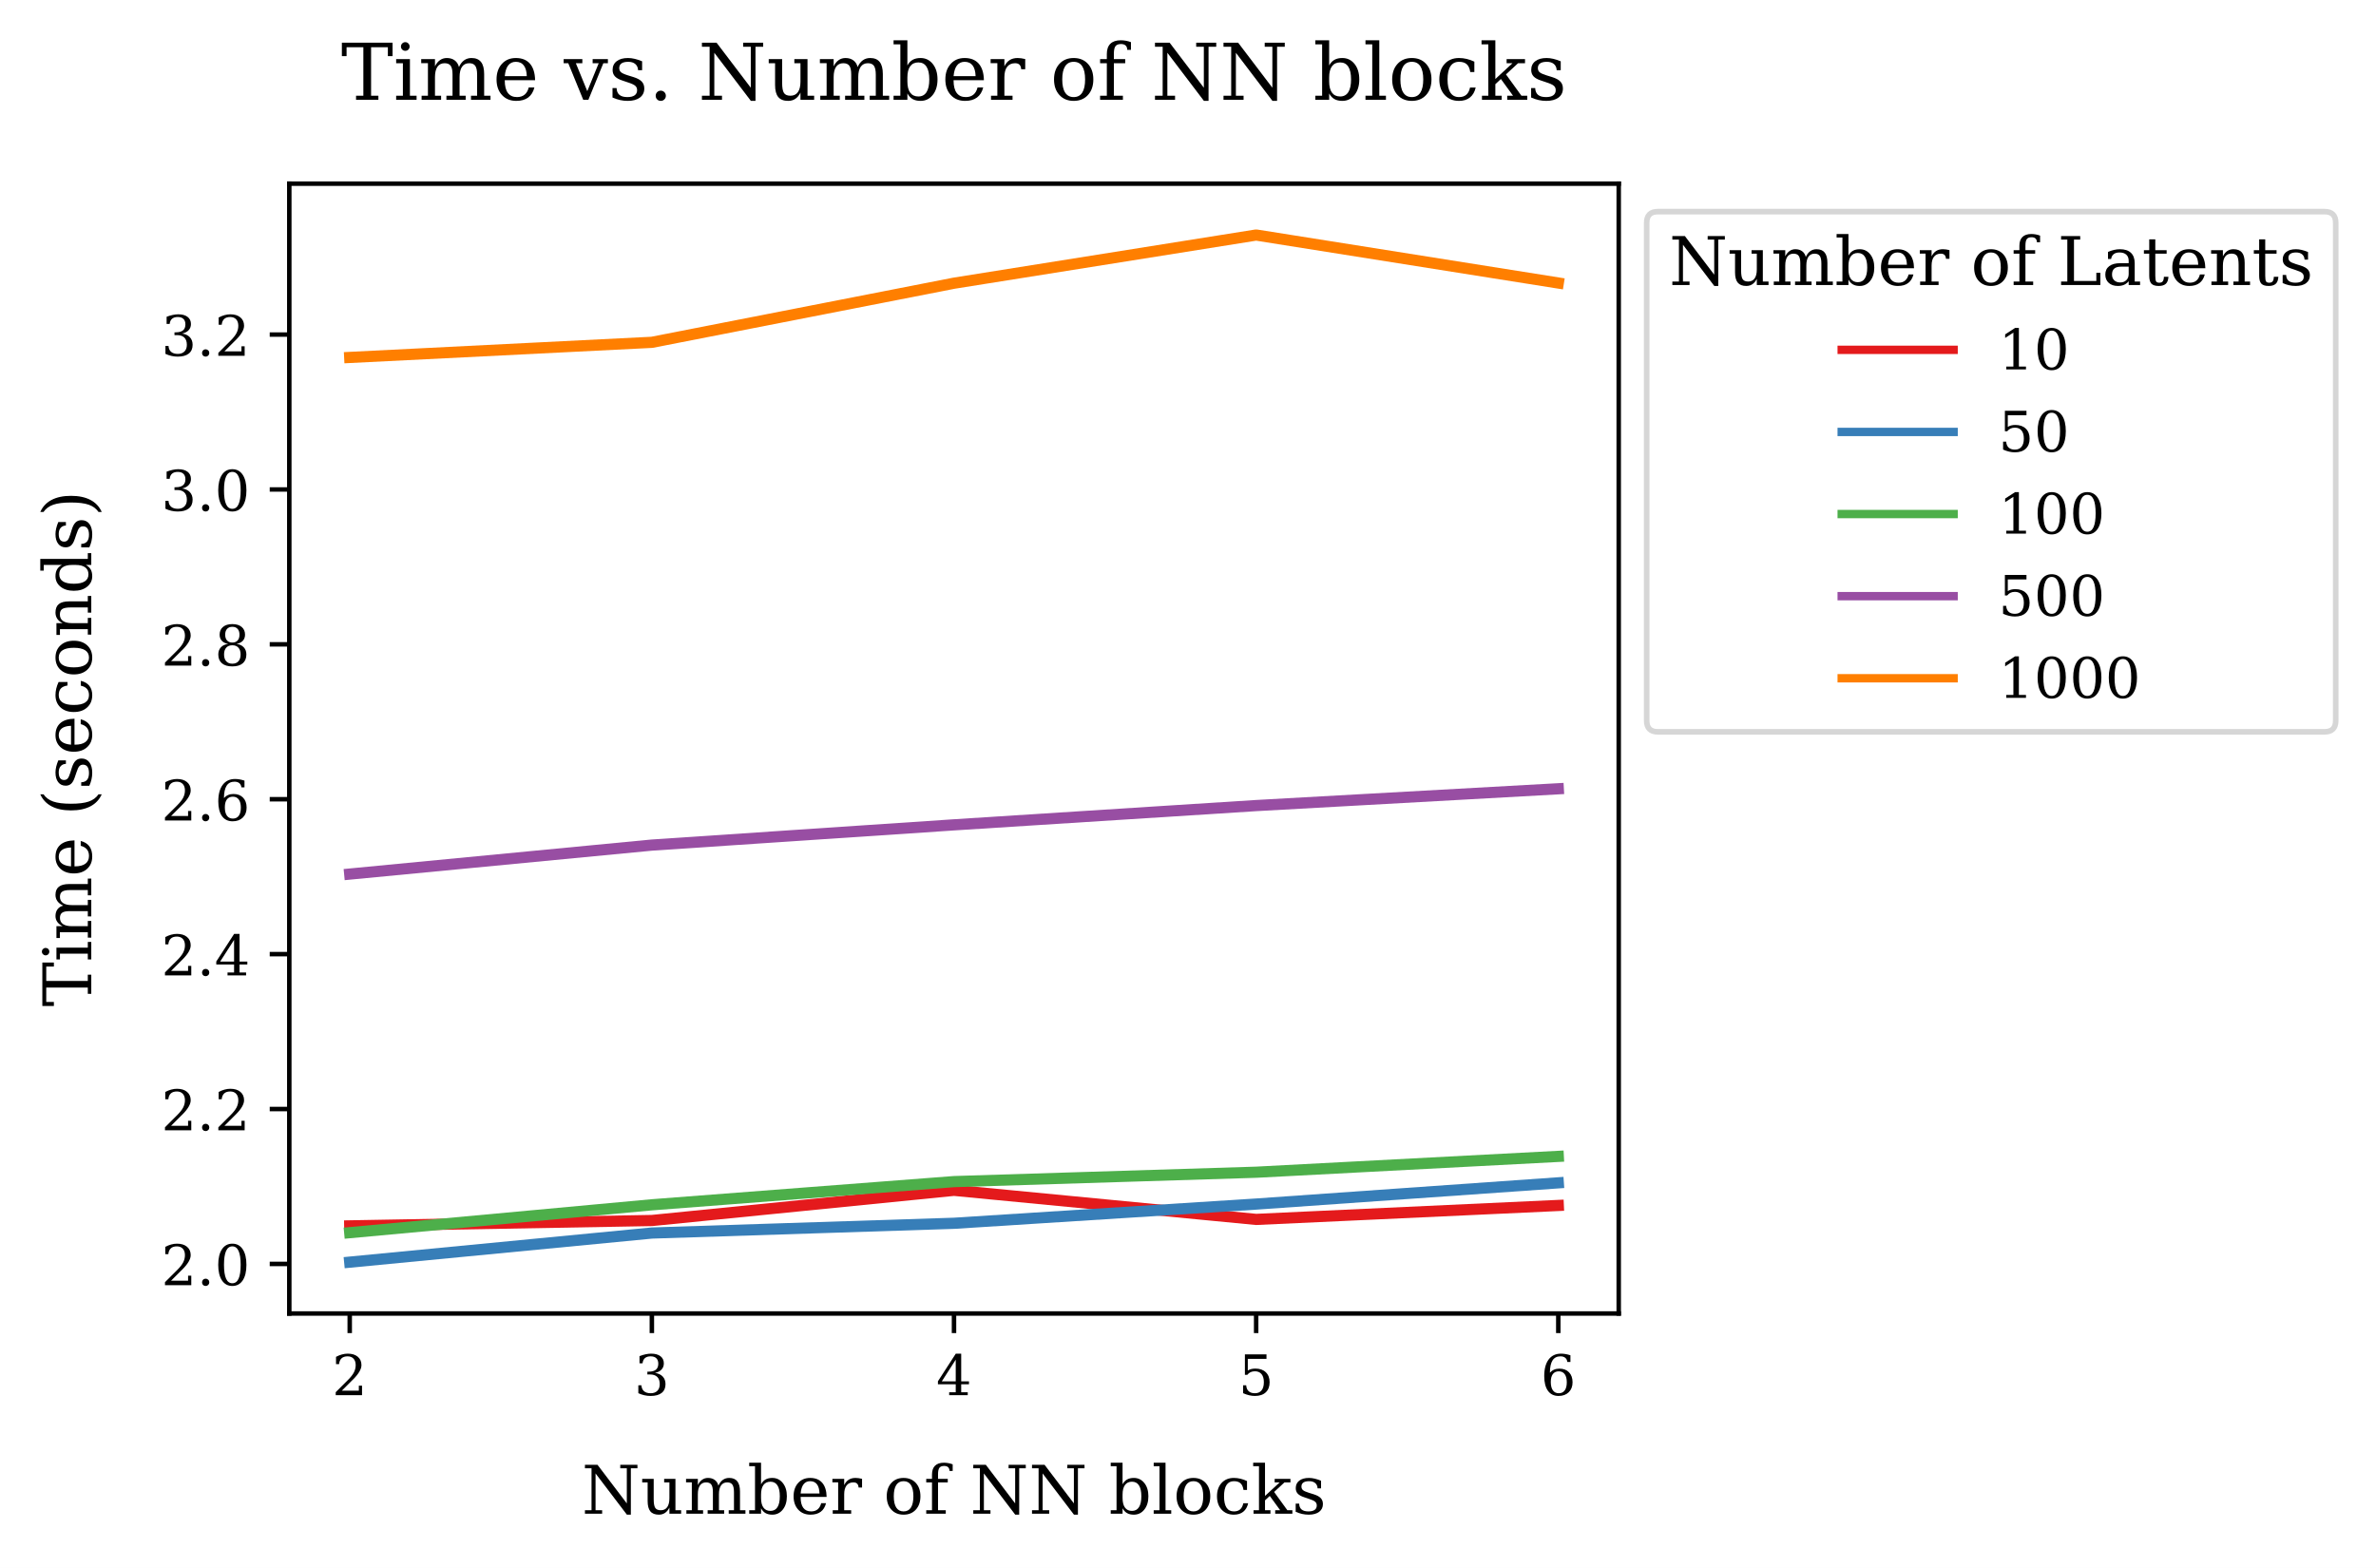
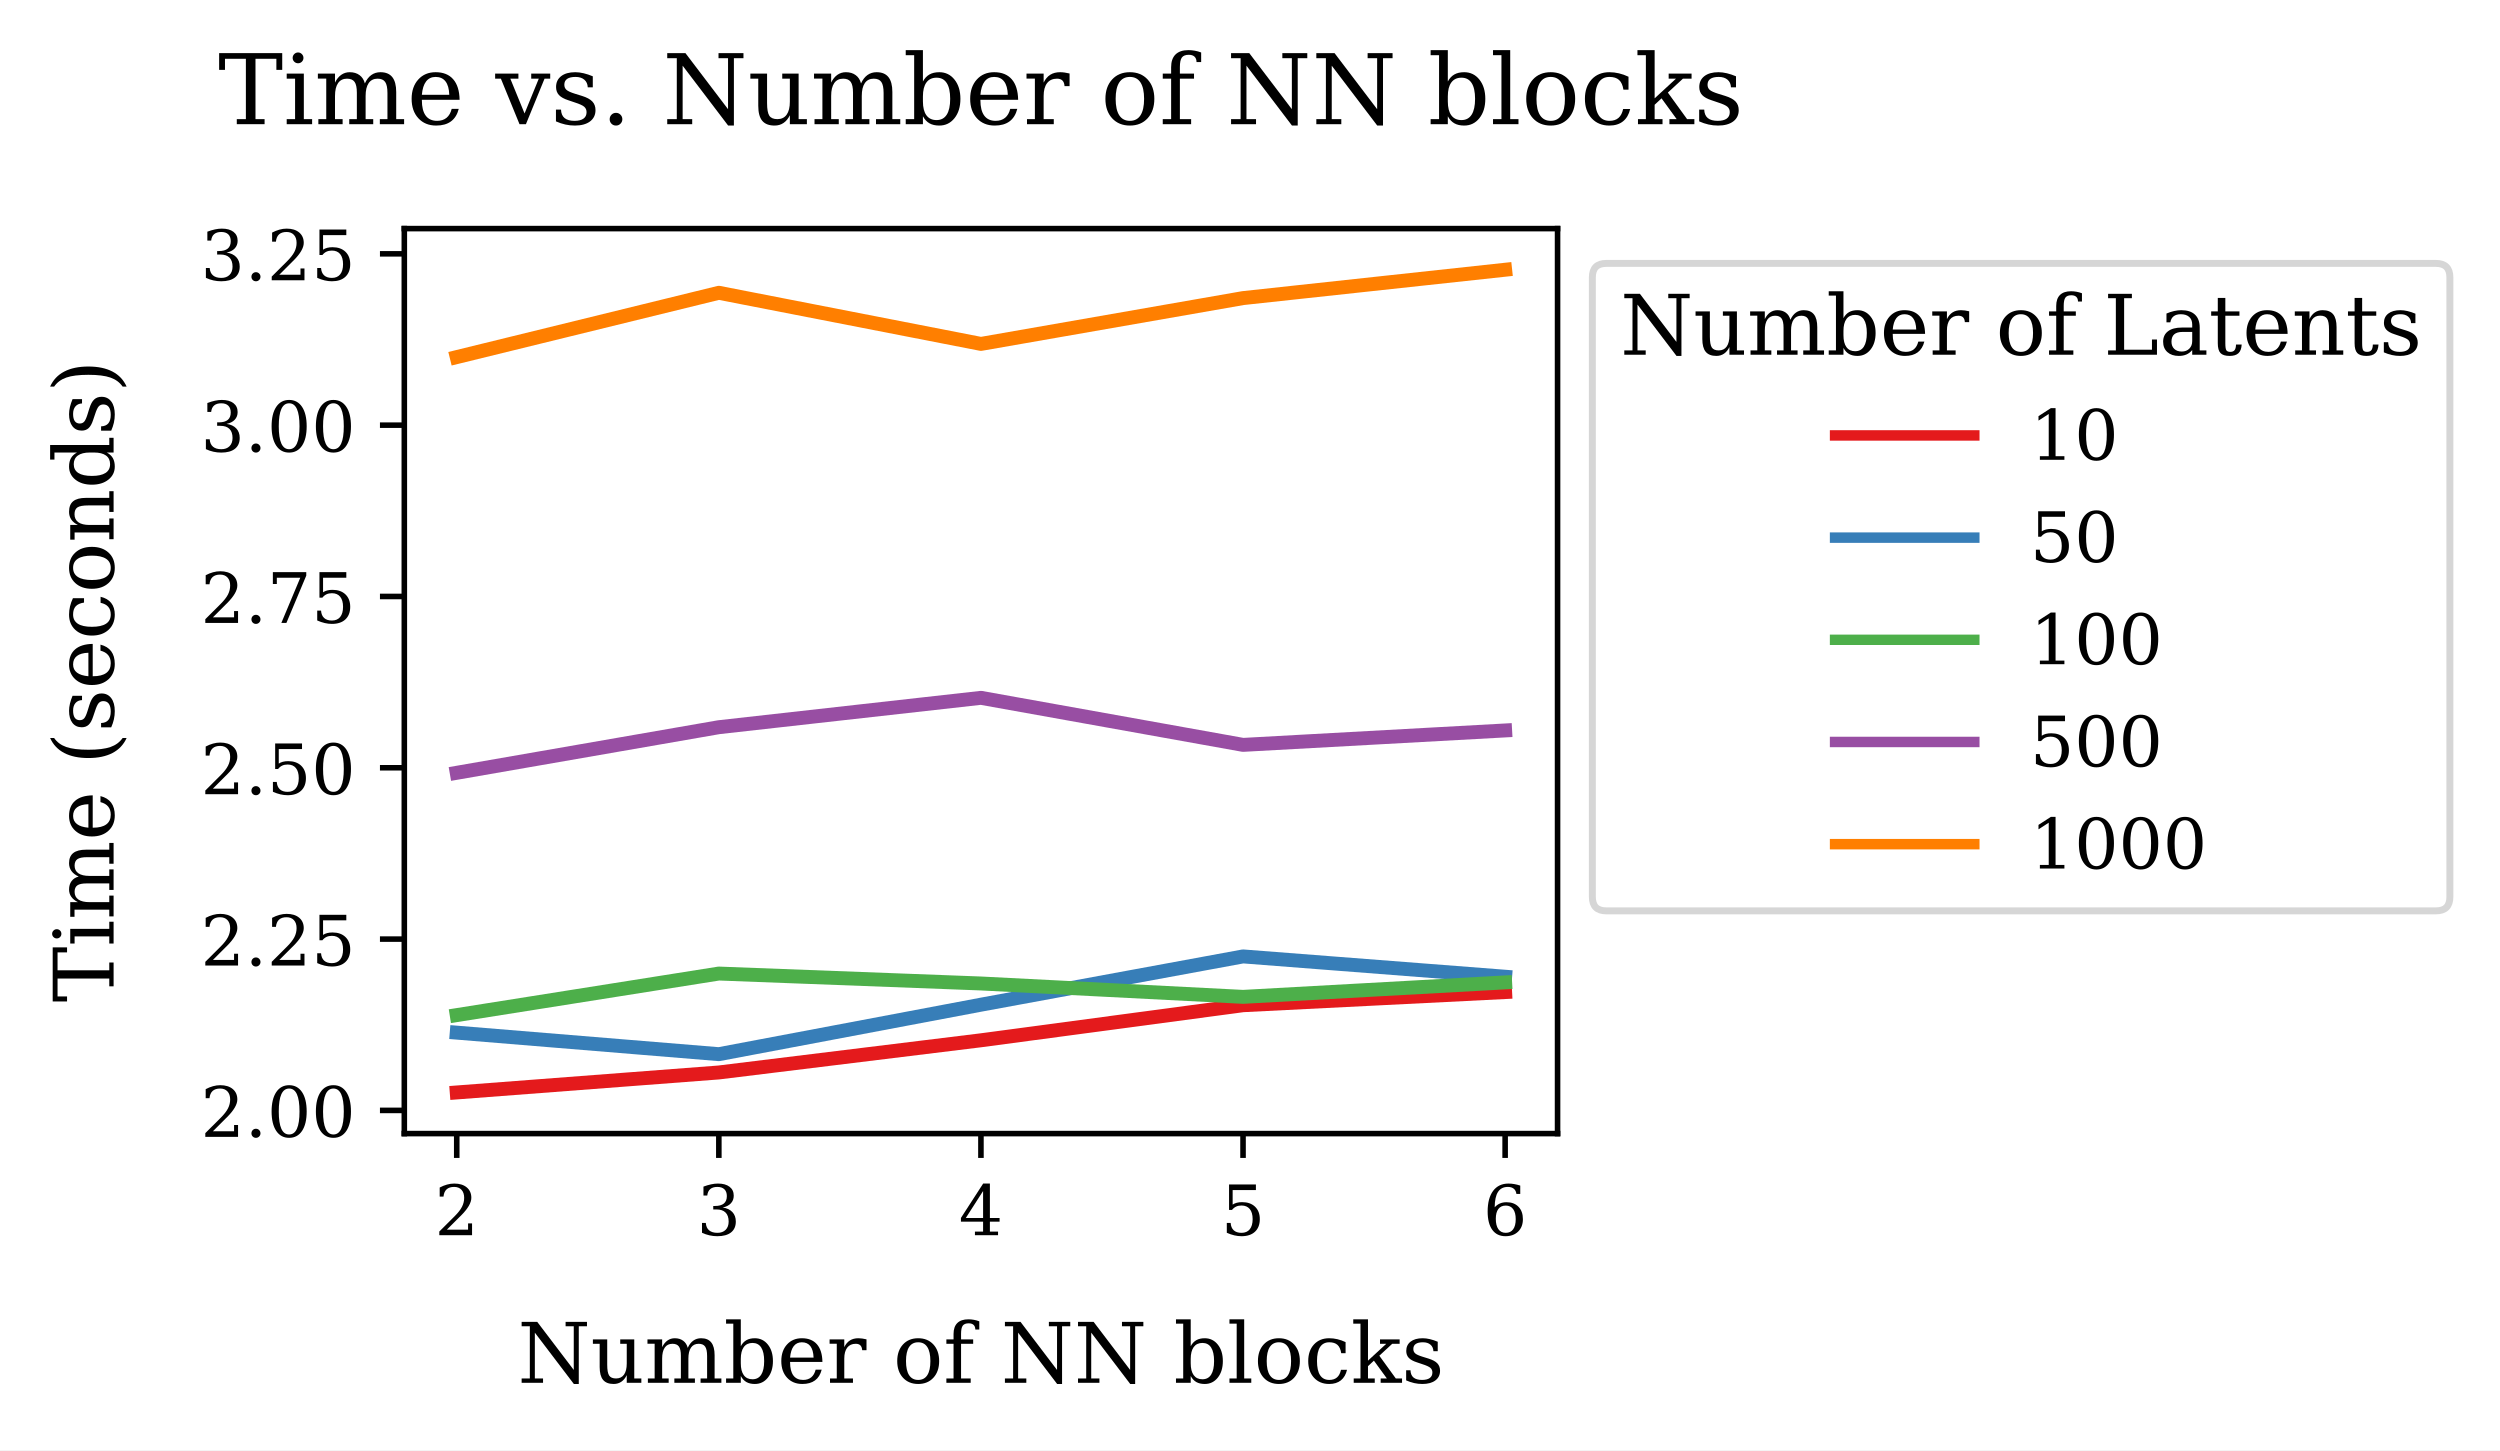
- <svg xmlns="http://www.w3.org/2000/svg" xmlns:xlink="http://www.w3.org/1999/xlink" width="424.756pt" height="280.33pt" viewBox="0 0 424.756 280.33" version="1.1">
+ <svg xmlns="http://www.w3.org/2000/svg" xmlns:xlink="http://www.w3.org/1999/xlink" width="359.119pt" height="208.33pt" viewBox="0 0 359.119 208.33" version="1.1">
  <defs>
    <style type="text/css">*{stroke-linejoin: round; stroke-linecap: butt}</style>
  </defs>
  <g id="figure_1">
    <g id="patch_1">
-       <path d="M 0 280.33  L 424.756 280.33  L 424.756 0  L 0 0  z " style="fill: #ffffff" />
+       <path d="M 0 208.33  L 359.119 208.33  L 359.119 0  L 0 0  z " style="fill: #ffffff" />
    </g>
    <g id="axes_1">
      <g id="patch_2">
-         <path d="M 51.717 234.838  L 289.377 234.838  L 289.377 32.838  L 51.717 32.838  z " style="fill: #ffffff" />
+         <path d="M 58.079 162.838  L 223.739 162.838  L 223.739 32.838  L 58.079 32.838  z " style="fill: #ffffff" />
      </g>
      <g id="PolyCollection_1" />
      <g id="PolyCollection_2" />
      <g id="PolyCollection_3" />
      <g id="PolyCollection_4" />
      <g id="PolyCollection_5" />
      <g id="matplotlib.axis_1">
        <g id="xtick_1">
          <g id="line2d_1">
            <defs>
-               <path id="m2849a4e75f" d="M 0 0  L 0 3.5  " style="stroke: #000000; stroke-width: 0.8" />
-             </defs>
-             <g>
-               <use xlink:href="#m2849a4e75f" x="62.52" y="234.838" style="stroke: #000000; stroke-width: 0.8" />
+               <path id="m647bcd1fcb" d="M 0 0  L 0 3.5  " style="stroke: #000000; stroke-width: 0.8" />
+             </defs>
+             <g>
+               <use xlink:href="#m647bcd1fcb" x="65.609" y="162.838" style="stroke: #000000; stroke-width: 0.8" />
            </g>
          </g>
          <g id="text_1">
-             <g transform="translate(59.33835 249.4363) scale(0.1 -0.1)">
+             <g transform="translate(62.42813 177.4363) scale(0.1 -0.1)">
              <defs>
                <path id="DejaVuSerif-32" d="M 819 3553  L 469 3553  L 469 4384  Q 803 4563 1142 4656  Q 1481 4750 1806 4750  Q 2534 4750 2956 4397  Q 3378 4044 3378 3438  Q 3378 2753 2422 1800  Q 2347 1728 2309 1691  L 1131 513  L 3078 513  L 3078 1088  L 3444 1088  L 3444 0  L 434 0  L 434 341  L 1850 1753  Q 2319 2222 2519 2614  Q 2719 3006 2719 3438  Q 2719 3909 2473 4175  Q 2228 4441 1797 4441  Q 1350 4441 1106 4219  Q 863 3997 819 3553  z " transform="scale(0.015625)" />
              </defs>
              <use xlink:href="#DejaVuSerif-32" />
            </g>
          </g>
        </g>
        <g id="xtick_2">
          <g id="line2d_2">
            <g>
-               <use xlink:href="#m2849a4e75f" x="116.533" y="234.838" style="stroke: #000000; stroke-width: 0.8" />
+               <use xlink:href="#m647bcd1fcb" x="103.259" y="162.838" style="stroke: #000000; stroke-width: 0.8" />
            </g>
          </g>
          <g id="text_2">
-             <g transform="translate(113.352 249.4363) scale(0.1 -0.1)">
+             <g transform="translate(100.0781 177.4363) scale(0.1 -0.1)">
              <defs>
                <path id="DejaVuSerif-33" d="M 622 4469  Q 988 4606 1323 4678  Q 1659 4750 1953 4750  Q 2638 4750 3022 4454  Q 3406 4159 3406 3634  Q 3406 3213 3140 2930  Q 2875 2647 2388 2547  Q 2963 2466 3280 2130  Q 3597 1794 3597 1259  Q 3597 606 3158 257  Q 2719 -91 1894 -91  Q 1528 -91 1179 -12  Q 831 66 488 225  L 488 1131  L 838 1131  Q 869 681 1141 450  Q 1413 219 1906 219  Q 2384 219 2661 495  Q 2938 772 2938 1253  Q 2938 1803 2653 2086  Q 2369 2369 1819 2369  L 1522 2369  L 1522 2688  L 1678 2688  Q 2225 2688 2498 2914  Q 2772 3141 2772 3597  Q 2772 4006 2547 4223  Q 2322 4441 1900 4441  Q 1478 4441 1245 4241  Q 1013 4041 972 3647  L 622 3647  L 622 4469  z " transform="scale(0.015625)" />
              </defs>
              <use xlink:href="#DejaVuSerif-33" />
            </g>
          </g>
        </g>
        <g id="xtick_3">
          <g id="line2d_3">
            <g>
-               <use xlink:href="#m2849a4e75f" x="170.547" y="234.838" style="stroke: #000000; stroke-width: 0.8" />
+               <use xlink:href="#m647bcd1fcb" x="140.909" y="162.838" style="stroke: #000000; stroke-width: 0.8" />
            </g>
          </g>
          <g id="text_3">
-             <g transform="translate(167.3656 249.4363) scale(0.1 -0.1)">
+             <g transform="translate(137.7281 177.4363) scale(0.1 -0.1)">
              <defs>
                <path id="DejaVuSerif-34" d="M 2234 1581  L 2234 4063  L 641 1581  L 2234 1581  z M 3609 0  L 1484 0  L 1484 331  L 2234 331  L 2234 1247  L 197 1247  L 197 1588  L 2241 4750  L 2859 4750  L 2859 1581  L 3750 1581  L 3750 1247  L 2859 1247  L 2859 331  L 3609 331  L 3609 0  z " transform="scale(0.015625)" />
              </defs>
              <use xlink:href="#DejaVuSerif-34" />
            </g>
          </g>
        </g>
        <g id="xtick_4">
          <g id="line2d_4">
            <g>
-               <use xlink:href="#m2849a4e75f" x="224.561" y="234.838" style="stroke: #000000; stroke-width: 0.8" />
+               <use xlink:href="#m647bcd1fcb" x="178.559" y="162.838" style="stroke: #000000; stroke-width: 0.8" />
            </g>
          </g>
          <g id="text_4">
-             <g transform="translate(221.3793 249.4363) scale(0.1 -0.1)">
+             <g transform="translate(175.3781 177.4363) scale(0.1 -0.1)">
              <defs>
                <path id="DejaVuSerif-35" d="M 3219 4666  L 3219 4153  L 1081 4153  L 1081 2816  Q 1244 2928 1461 2984  Q 1678 3041 1947 3041  Q 2703 3041 3140 2622  Q 3578 2203 3578 1478  Q 3578 738 3136 323  Q 2694 -91 1894 -91  Q 1572 -91 1234 -12  Q 897 66 544 225  L 544 1131  L 897 1131  Q 925 688 1179 453  Q 1434 219 1894 219  Q 2388 219 2653 544  Q 2919 869 2919 1478  Q 2919 2084 2655 2407  Q 2391 2731 1894 2731  Q 1613 2731 1398 2631  Q 1184 2531 1019 2322  L 750 2322  L 750 4666  L 3219 4666  z " transform="scale(0.015625)" />
              </defs>
              <use xlink:href="#DejaVuSerif-35" />
            </g>
          </g>
        </g>
        <g id="xtick_5">
          <g id="line2d_5">
            <g>
-               <use xlink:href="#m2849a4e75f" x="278.574" y="234.838" style="stroke: #000000; stroke-width: 0.8" />
+               <use xlink:href="#m647bcd1fcb" x="216.209" y="162.838" style="stroke: #000000; stroke-width: 0.8" />
            </g>
          </g>
          <g id="text_5">
-             <g transform="translate(275.3929 249.4363) scale(0.1 -0.1)">
+             <g transform="translate(213.0281 177.4363) scale(0.1 -0.1)">
              <defs>
                <path id="DejaVuSerif-36" d="M 2094 219  Q 2534 219 2771 542  Q 3009 866 3009 1472  Q 3009 2078 2771 2401  Q 2534 2725 2094 2725  Q 1647 2725 1412 2412  Q 1178 2100 1178 1509  Q 1178 888 1415 553  Q 1653 219 2094 219  z M 1075 2569  Q 1288 2803 1556 2918  Q 1825 3034 2163 3034  Q 2859 3034 3264 2615  Q 3669 2197 3669 1472  Q 3669 763 3233 336  Q 2797 -91 2069 -91  Q 1278 -91 853 498  Q 428 1088 428 2181  Q 428 3406 931 4078  Q 1434 4750 2350 4750  Q 2597 4750 2869 4703  Q 3141 4656 3425 4563  L 3425 3794  L 3072 3794  Q 3034 4109 2831 4275  Q 2628 4441 2284 4441  Q 1678 4441 1381 3981  Q 1084 3522 1075 2569  z " transform="scale(0.015625)" />
              </defs>
              <use xlink:href="#DejaVuSerif-36" />
            </g>
          </g>
        </g>
        <g id="text_6">
-           <g transform="translate(103.9825 270.6341) scale(0.12 -0.12)">
+           <g transform="translate(74.345 198.6341) scale(0.12 -0.12)">
            <defs>
              <path id="DejaVuSerif-4e" d="M 313 0  L 313 331  L 941 331  L 941 4331  L 313 4331  L 313 4666  L 1509 4666  L 4306 984  L 4306 4331  L 3681 4331  L 3681 4666  L 5319 4666  L 5319 4331  L 4691 4331  L 4691 -91  L 4313 -91  L 1325 3841  L 1325 331  L 1953 331  L 1953 0  L 313 0  z " transform="scale(0.015625)" />
              <path id="DejaVuSerif-75" d="M 2266 3322  L 3341 3322  L 3341 331  L 3884 331  L 3884 0  L 2766 0  L 2766 588  Q 2606 256 2353 82  Q 2100 -91 1766 -91  Q 1213 -91 952 223  Q 691 538 691 1209  L 691 2988  L 172 2988  L 172 3322  L 1269 3322  L 1269 1388  Q 1269 781 1417 556  Q 1566 331 1947 331  Q 2347 331 2556 625  Q 2766 919 2766 1478  L 2766 2988  L 2266 2988  L 2266 3322  z " transform="scale(0.015625)" />
              <path id="DejaVuSerif-6d" d="M 3316 2675  Q 3481 3041 3739 3227  Q 3997 3413 4341 3413  Q 4863 3413 5119 3089  Q 5375 2766 5375 2113  L 5375 331  L 5894 331  L 5894 0  L 4300 0  L 4300 331  L 4800 331  L 4800 2047  Q 4800 2556 4650 2772  Q 4500 2988 4153 2988  Q 3769 2988 3567 2697  Q 3366 2406 3366 1850  L 3366 331  L 3866 331  L 3866 0  L 2291 0  L 2291 331  L 2791 331  L 2791 2069  Q 2791 2566 2641 2777  Q 2491 2988 2144 2988  Q 1759 2988 1557 2697  Q 1356 2406 1356 1850  L 1356 331  L 1856 331  L 1856 0  L 263 0  L 263 331  L 781 331  L 781 2994  L 231 2994  L 231 3322  L 1356 3322  L 1356 2731  Q 1516 3063 1762 3238  Q 2009 3413 2322 3413  Q 2709 3413 2968 3220  Q 3228 3028 3316 2675  z " transform="scale(0.015625)" />
              <path id="DejaVuSerif-62" d="M 738 331  L 738 4531  L 184 4531  L 184 4863  L 1313 4863  L 1313 2803  Q 1481 3116 1742 3264  Q 2003 3413 2388 3413  Q 3000 3413 3387 2928  Q 3775 2444 3775 1663  Q 3775 881 3387 395  Q 3000 -91 2388 -91  Q 2003 -91 1742 57  Q 1481 206 1313 519  L 1313 0  L 184 0  L 184 331  L 738 331  z M 1313 1497  Q 1313 897 1542 583  Q 1772 269 2209 269  Q 2650 269 2876 622  Q 3103 975 3103 1663  Q 3103 2353 2876 2703  Q 2650 3053 2209 3053  Q 1772 3053 1542 2737  Q 1313 2422 1313 1825  L 1313 1497  z " transform="scale(0.015625)" />
              <path id="DejaVuSerif-65" d="M 3469 1600  L 991 1600  L 991 1575  Q 991 903 1244 561  Q 1497 219 1991 219  Q 2369 219 2611 417  Q 2853 616 2950 1006  L 3413 1006  Q 3275 459 2904 184  Q 2534 -91 1931 -91  Q 1203 -91 761 389  Q 319 869 319 1663  Q 319 2450 753 2931  Q 1188 3413 1894 3413  Q 2647 3413 3050 2948  Q 3453 2484 3469 1600  z M 2791 1931  Q 2772 2513 2545 2808  Q 2319 3103 1894 3103  Q 1497 3103 1269 2806  Q 1041 2509 991 1931  L 2791 1931  z " transform="scale(0.015625)" />
              <path id="DejaVuSerif-72" d="M 3059 3328  L 3059 2497  L 2728 2497  Q 2713 2744 2591 2866  Q 2469 2988 2234 2988  Q 1809 2988 1582 2694  Q 1356 2400 1356 1850  L 1356 331  L 2022 331  L 2022 0  L 263 0  L 263 331  L 781 331  L 781 2994  L 231 2994  L 231 3322  L 1356 3322  L 1356 2731  Q 1525 3078 1790 3245  Q 2056 3413 2438 3413  Q 2578 3413 2733 3391  Q 2888 3369 3059 3328  z " transform="scale(0.015625)" />
              <path id="DejaVuSerif-20" transform="scale(0.015625)" />
              <path id="DejaVuSerif-6f" d="M 1925 219  Q 2388 219 2623 584  Q 2859 950 2859 1663  Q 2859 2375 2623 2739  Q 2388 3103 1925 3103  Q 1463 3103 1227 2739  Q 991 2375 991 1663  Q 991 950 1228 584  Q 1466 219 1925 219  z M 1925 -91  Q 1200 -91 759 389  Q 319 869 319 1663  Q 319 2456 758 2934  Q 1197 3413 1925 3413  Q 2653 3413 3092 2934  Q 3531 2456 3531 1663  Q 3531 869 3092 389  Q 2653 -91 1925 -91  z " transform="scale(0.015625)" />
              <path id="DejaVuSerif-66" d="M 2753 4078  L 2450 4078  Q 2447 4313 2317 4434  Q 2188 4556 1941 4556  Q 1619 4556 1487 4379  Q 1356 4203 1356 3750  L 1356 3322  L 2284 3322  L 2284 2988  L 1356 2988  L 1356 331  L 2094 331  L 2094 0  L 231 0  L 231 331  L 781 331  L 781 2988  L 231 2988  L 231 3322  L 781 3322  L 781 3738  Q 781 4294 1070 4578  Q 1359 4863 1919 4863  Q 2128 4863 2337 4825  Q 2547 4788 2753 4709  L 2753 4078  z " transform="scale(0.015625)" />
              <path id="DejaVuSerif-6c" d="M 1313 331  L 1856 331  L 1856 0  L 184 0  L 184 331  L 738 331  L 738 4531  L 184 4531  L 184 4863  L 1313 4863  L 1313 331  z " transform="scale(0.015625)" />
              <path id="DejaVuSerif-63" d="M 3291 997  Q 3169 466 2822 187  Q 2475 -91 1925 -91  Q 1200 -91 759 389  Q 319 869 319 1663  Q 319 2459 759 2936  Q 1200 3413 1925 3413  Q 2241 3413 2553 3339  Q 2866 3266 3181 3116  L 3181 2266  L 2847 2266  Q 2781 2703 2561 2903  Q 2341 3103 1931 3103  Q 1466 3103 1228 2742  Q 991 2381 991 1663  Q 991 944 1227 581  Q 1463 219 1931 219  Q 2303 219 2525 412  Q 2747 606 2828 997  L 3291 997  z " transform="scale(0.015625)" />
              <path id="DejaVuSerif-6b" d="M 1831 0  L 219 0  L 219 331  L 738 331  L 738 4531  L 184 4531  L 184 4863  L 1313 4863  L 1313 1697  L 2713 2988  L 2234 2988  L 2234 3322  L 3738 3322  L 3738 2988  L 3169 2988  L 2181 2075  L 3444 331  L 3922 331  L 3922 0  L 2284 0  L 2284 331  L 2759 331  L 1766 1697  L 1313 1275  L 1313 331  L 1831 331  L 1831 0  z " transform="scale(0.015625)" />
              <path id="DejaVuSerif-73" d="M 359 184  L 359 959  L 691 959  Q 703 588 923 403  Q 1144 219 1575 219  Q 1963 219 2166 364  Q 2369 509 2369 788  Q 2369 1006 2220 1140  Q 2072 1275 1594 1428  L 1178 1569  Q 750 1706 558 1912  Q 366 2119 366 2438  Q 366 2894 700 3153  Q 1034 3413 1625 3413  Q 1888 3413 2178 3344  Q 2469 3275 2778 3144  L 2778 2419  L 2447 2419  Q 2434 2741 2221 2922  Q 2009 3103 1644 3103  Q 1281 3103 1095 2975  Q 909 2847 909 2591  Q 909 2381 1050 2254  Q 1191 2128 1613 1997  L 2069 1856  Q 2541 1709 2748 1489  Q 2956 1269 2956 922  Q 2956 450 2595 179  Q 2234 -91 1600 -91  Q 1278 -91 972 -22  Q 666 47 359 184  z " transform="scale(0.015625)" />
            </defs>
            <use xlink:href="#DejaVuSerif-4e" />
            <use xlink:href="#DejaVuSerif-75" x="87.5" />
            <use xlink:href="#DejaVuSerif-6d" x="151.904" />
            <use xlink:href="#DejaVuSerif-62" x="246.729" />
            <use xlink:href="#DejaVuSerif-65" x="310.742" />
            <use xlink:href="#DejaVuSerif-72" x="369.922" />
            <use xlink:href="#DejaVuSerif-20" x="417.725" />
            <use xlink:href="#DejaVuSerif-6f" x="449.512" />
            <use xlink:href="#DejaVuSerif-66" x="509.717" />
            <use xlink:href="#DejaVuSerif-20" x="546.729" />
            <use xlink:href="#DejaVuSerif-4e" x="578.516" />
            <use xlink:href="#DejaVuSerif-4e" x="666.016" />
            <use xlink:href="#DejaVuSerif-20" x="753.516" />
            <use xlink:href="#DejaVuSerif-62" x="785.303" />
            <use xlink:href="#DejaVuSerif-6c" x="849.316" />
            <use xlink:href="#DejaVuSerif-6f" x="881.299" />
            <use xlink:href="#DejaVuSerif-63" x="941.504" />
            <use xlink:href="#DejaVuSerif-6b" x="997.51" />
            <use xlink:href="#DejaVuSerif-73" x="1058.105" />
          </g>
        </g>
      </g>
      <g id="matplotlib.axis_2">
        <g id="ytick_1">
          <g id="line2d_6">
            <defs>
-               <path id="m0e0afe70e7" d="M 0 0  L -3.5 0  " style="stroke: #000000; stroke-width: 0.8" />
-             </defs>
-             <g>
-               <use xlink:href="#m0e0afe70e7" x="51.717" y="225.974" style="stroke: #000000; stroke-width: 0.8" />
+               <path id="m12e3e0105d" d="M 0 0  L -3.5 0  " style="stroke: #000000; stroke-width: 0.8" />
+             </defs>
+             <g>
+               <use xlink:href="#m12e3e0105d" x="58.079" y="159.507" style="stroke: #000000; stroke-width: 0.8" />
            </g>
          </g>
          <g id="text_7">
-             <g transform="translate(28.81375 229.7736) scale(0.1 -0.1)">
+             <g transform="translate(28.81375 163.3059) scale(0.1 -0.1)">
              <defs>
                <path id="DejaVuSerif-2e" d="M 603 325  Q 603 500 722 622  Q 841 744 1019 744  Q 1191 744 1312 622  Q 1434 500 1434 325  Q 1434 153 1312 31  Q 1191 -91 1019 -91  Q 841 -91 722 29  Q 603 150 603 325  z " transform="scale(0.015625)" />
                <path id="DejaVuSerif-30" d="M 2034 219  Q 2513 219 2750 744  Q 2988 1269 2988 2328  Q 2988 3391 2750 3916  Q 2513 4441 2034 4441  Q 1556 4441 1318 3916  Q 1081 3391 1081 2328  Q 1081 1269 1318 744  Q 1556 219 2034 219  z M 2034 -91  Q 1275 -91 848 546  Q 422 1184 422 2328  Q 422 3475 848 4112  Q 1275 4750 2034 4750  Q 2797 4750 3222 4112  Q 3647 3475 3647 2328  Q 3647 1184 3222 546  Q 2797 -91 2034 -91  z " transform="scale(0.015625)" />
              </defs>
              <use xlink:href="#DejaVuSerif-32" />
              <use xlink:href="#DejaVuSerif-2e" x="63.623" />
              <use xlink:href="#DejaVuSerif-30" x="95.41" />
+               <use xlink:href="#DejaVuSerif-30" x="159.033" />
            </g>
          </g>
        </g>
        <g id="ytick_2">
          <g id="line2d_7">
            <g>
-               <use xlink:href="#m0e0afe70e7" x="51.717" y="198.282" style="stroke: #000000; stroke-width: 0.8" />
+               <use xlink:href="#m12e3e0105d" x="58.079" y="134.898" style="stroke: #000000; stroke-width: 0.8" />
            </g>
          </g>
          <g id="text_8">
-             <g transform="translate(28.81375 202.0807) scale(0.1 -0.1)">
+             <g transform="translate(28.81375 138.6972) scale(0.1 -0.1)">
              <use xlink:href="#DejaVuSerif-32" />
              <use xlink:href="#DejaVuSerif-2e" x="63.623" />
              <use xlink:href="#DejaVuSerif-32" x="95.41" />
+               <use xlink:href="#DejaVuSerif-35" x="159.033" />
            </g>
          </g>
        </g>
        <g id="ytick_3">
          <g id="line2d_8">
            <g>
-               <use xlink:href="#m0e0afe70e7" x="51.717" y="170.589" style="stroke: #000000; stroke-width: 0.8" />
+               <use xlink:href="#m12e3e0105d" x="58.079" y="110.289" style="stroke: #000000; stroke-width: 0.8" />
            </g>
          </g>
          <g id="text_9">
-             <g transform="translate(28.81375 174.3879) scale(0.1 -0.1)">
+             <g transform="translate(28.81375 114.0885) scale(0.1 -0.1)">
              <use xlink:href="#DejaVuSerif-32" />
              <use xlink:href="#DejaVuSerif-2e" x="63.623" />
-               <use xlink:href="#DejaVuSerif-34" x="95.41" />
+               <use xlink:href="#DejaVuSerif-35" x="95.41" />
+               <use xlink:href="#DejaVuSerif-30" x="159.033" />
            </g>
          </g>
        </g>
        <g id="ytick_4">
          <g id="line2d_9">
            <g>
-               <use xlink:href="#m0e0afe70e7" x="51.717" y="142.896" style="stroke: #000000; stroke-width: 0.8" />
+               <use xlink:href="#m12e3e0105d" x="58.079" y="85.681" style="stroke: #000000; stroke-width: 0.8" />
            </g>
          </g>
          <g id="text_10">
-             <g transform="translate(28.81375 146.695) scale(0.1 -0.1)">
+             <g transform="translate(28.81375 89.47975) scale(0.1 -0.1)">
+               <defs>
+                 <path id="DejaVuSerif-37" d="M 3609 4347  L 1784 0  L 1319 0  L 3059 4153  L 903 4153  L 903 3578  L 538 3578  L 538 4666  L 3609 4666  L 3609 4347  z " transform="scale(0.015625)" />
+               </defs>
              <use xlink:href="#DejaVuSerif-32" />
              <use xlink:href="#DejaVuSerif-2e" x="63.623" />
-               <use xlink:href="#DejaVuSerif-36" x="95.41" />
+               <use xlink:href="#DejaVuSerif-37" x="95.41" />
+               <use xlink:href="#DejaVuSerif-35" x="159.033" />
            </g>
          </g>
        </g>
        <g id="ytick_5">
          <g id="line2d_10">
            <g>
-               <use xlink:href="#m0e0afe70e7" x="51.717" y="115.203" style="stroke: #000000; stroke-width: 0.8" />
+               <use xlink:href="#m12e3e0105d" x="58.079" y="61.072" style="stroke: #000000; stroke-width: 0.8" />
            </g>
          </g>
          <g id="text_11">
-             <g transform="translate(28.81375 119.0022) scale(0.1 -0.1)">
-               <defs>
-                 <path id="DejaVuSerif-38" d="M 2981 1275  Q 2981 1775 2732 2051  Q 2484 2328 2034 2328  Q 1584 2328 1336 2051  Q 1088 1775 1088 1275  Q 1088 772 1336 495  Q 1584 219 2034 219  Q 2484 219 2732 495  Q 2981 772 2981 1275  z M 2853 3541  Q 2853 3966 2637 4203  Q 2422 4441 2034 4441  Q 1650 4441 1433 4203  Q 1216 3966 1216 3541  Q 1216 3113 1433 2875  Q 1650 2638 2034 2638  Q 2422 2638 2637 2875  Q 2853 3113 2853 3541  z M 2516 2484  Q 3047 2413 3344 2092  Q 3641 1772 3641 1275  Q 3641 619 3225 264  Q 2809 -91 2034 -91  Q 1263 -91 845 264  Q 428 619 428 1275  Q 428 1772 725 2092  Q 1022 2413 1556 2484  Q 1084 2569 832 2842  Q 581 3116 581 3541  Q 581 4103 968 4426  Q 1356 4750 2034 4750  Q 2713 4750 3100 4426  Q 3488 4103 3488 3541  Q 3488 3116 3236 2842  Q 2984 2569 2516 2484  z " transform="scale(0.015625)" />
-               </defs>
-               <use xlink:href="#DejaVuSerif-32" />
-               <use xlink:href="#DejaVuSerif-2e" x="63.623" />
-               <use xlink:href="#DejaVuSerif-38" x="95.41" />
+             <g transform="translate(28.81375 64.87103) scale(0.1 -0.1)">
+               <use xlink:href="#DejaVuSerif-33" />
+               <use xlink:href="#DejaVuSerif-2e" x="63.623" />
+               <use xlink:href="#DejaVuSerif-30" x="95.41" />
+               <use xlink:href="#DejaVuSerif-30" x="159.033" />
            </g>
          </g>
        </g>
        <g id="ytick_6">
          <g id="line2d_11">
            <g>
-               <use xlink:href="#m0e0afe70e7" x="51.717" y="87.51" style="stroke: #000000; stroke-width: 0.8" />
+               <use xlink:href="#m12e3e0105d" x="58.079" y="36.463" style="stroke: #000000; stroke-width: 0.8" />
            </g>
          </g>
          <g id="text_12">
-             <g transform="translate(28.81375 91.30934) scale(0.1 -0.1)">
+             <g transform="translate(28.81375 40.26231) scale(0.1 -0.1)">
              <use xlink:href="#DejaVuSerif-33" />
              <use xlink:href="#DejaVuSerif-2e" x="63.623" />
-               <use xlink:href="#DejaVuSerif-30" x="95.41" />
-             </g>
-           </g>
-         </g>
-         <g id="ytick_7">
-           <g id="line2d_12">
-             <g>
-               <use xlink:href="#m0e0afe70e7" x="51.717" y="59.817" style="stroke: #000000; stroke-width: 0.8" />
-             </g>
-           </g>
-           <g id="text_13">
-             <g transform="translate(28.81375 63.61649) scale(0.1 -0.1)">
-               <use xlink:href="#DejaVuSerif-33" />
-               <use xlink:href="#DejaVuSerif-2e" x="63.623" />
              <use xlink:href="#DejaVuSerif-32" x="95.41" />
-             </g>
-           </g>
-         </g>
-         <g id="text_14">
-           <g transform="translate(16.31812 179.975) rotate(-90) scale(0.12 -0.12)">
+               <use xlink:href="#DejaVuSerif-35" x="159.033" />
+             </g>
+           </g>
+         </g>
+         <g id="text_13">
+           <g transform="translate(16.31812 143.975) rotate(-90) scale(0.12 -0.12)">
            <defs>
              <path id="DejaVuSerif-54" d="M 1222 0  L 1222 331  L 1819 331  L 1819 4294  L 447 4294  L 447 3566  L 63 3566  L 63 4666  L 4206 4666  L 4206 3566  L 3822 3566  L 3822 4294  L 2450 4294  L 2450 331  L 3047 331  L 3047 0  L 1222 0  z " transform="scale(0.015625)" />
              <path id="DejaVuSerif-69" d="M 622 4353  Q 622 4497 726 4603  Q 831 4709 978 4709  Q 1122 4709 1226 4603  Q 1331 4497 1331 4353  Q 1331 4206 1228 4103  Q 1125 4000 978 4000  Q 831 4000 726 4103  Q 622 4206 622 4353  z M 1356 331  L 1900 331  L 1900 0  L 231 0  L 231 331  L 781 331  L 781 2988  L 231 2988  L 231 3322  L 1356 3322  L 1356 331  z " transform="scale(0.015625)" />
              <path id="DejaVuSerif-28" d="M 2041 -997  Q 1281 -656 893 83  Q 506 822 506 1931  Q 506 3044 893 3783  Q 1281 4522 2041 4863  L 2041 4556  Q 1559 4225 1350 3623  Q 1141 3022 1141 1931  Q 1141 844 1350 242  Q 1559 -359 2041 -691  L 2041 -997  z " transform="scale(0.015625)" />
              <path id="DejaVuSerif-6e" d="M 263 0  L 263 331  L 781 331  L 781 2988  L 231 2988  L 231 3322  L 1356 3322  L 1356 2731  Q 1516 3069 1770 3241  Q 2025 3413 2363 3413  Q 2913 3413 3172 3097  Q 3431 2781 3431 2113  L 3431 331  L 3944 331  L 3944 0  L 2356 0  L 2356 331  L 2853 331  L 2853 1931  Q 2853 2541 2703 2767  Q 2553 2994 2175 2994  Q 1775 2994 1565 2701  Q 1356 2409 1356 1850  L 1356 331  L 1856 331  L 1856 0  L 263 0  z " transform="scale(0.015625)" />
              <path id="DejaVuSerif-64" d="M 3359 331  L 3909 331  L 3909 0  L 2784 0  L 2784 519  Q 2616 206 2355 57  Q 2094 -91 1709 -91  Q 1097 -91 708 395  Q 319 881 319 1663  Q 319 2444 706 2928  Q 1094 3413 1709 3413  Q 2094 3413 2355 3264  Q 2616 3116 2784 2803  L 2784 4531  L 2241 4531  L 2241 4863  L 3359 4863  L 3359 331  z M 2784 1497  L 2784 1825  Q 2784 2422 2554 2737  Q 2325 3053 1888 3053  Q 1444 3053 1217 2703  Q 991 2353 991 1663  Q 991 975 1217 622  Q 1444 269 1888 269  Q 2325 269 2554 583  Q 2784 897 2784 1497  z " transform="scale(0.015625)" />
              <path id="DejaVuSerif-29" d="M 453 -997  L 453 -691  Q 934 -359 1145 242  Q 1356 844 1356 1931  Q 1356 3022 1145 3623  Q 934 4225 453 4556  L 453 4863  Q 1216 4522 1603 3783  Q 1991 3044 1991 1931  Q 1991 822 1603 83  Q 1216 -656 453 -997  z " transform="scale(0.015625)" />
            </defs>
            <use xlink:href="#DejaVuSerif-54" />
            <use xlink:href="#DejaVuSerif-69" x="66.699" />
            <use xlink:href="#DejaVuSerif-6d" x="98.682" />
            <use xlink:href="#DejaVuSerif-65" x="193.506" />
            <use xlink:href="#DejaVuSerif-20" x="252.686" />
            <use xlink:href="#DejaVuSerif-28" x="284.473" />
            <use xlink:href="#DejaVuSerif-73" x="323.486" />
            <use xlink:href="#DejaVuSerif-65" x="374.805" />
            <use xlink:href="#DejaVuSerif-63" x="433.984" />
            <use xlink:href="#DejaVuSerif-6f" x="489.99" />
            <use xlink:href="#DejaVuSerif-6e" x="550.195" />
            <use xlink:href="#DejaVuSerif-64" x="614.6" />
            <use xlink:href="#DejaVuSerif-73" x="678.613" />
            <use xlink:href="#DejaVuSerif-29" x="729.932" />
          </g>
        </g>
      </g>
+       <g id="line2d_12">
+         <path d="M 65.609 156.929  L 103.259 154.057  L 140.909 149.435  L 178.559 144.398  L 216.209 142.508  " clip-path="url(#p1ea55ed0d9)" style="fill: none; stroke: #e41a1c; stroke-width: 2; stroke-linecap: square" />
+       </g>
      <g id="line2d_13">
-         <path d="M 62.52 219.172  L 116.533 218.211  L 170.547 212.815  L 224.561 218.016  L 278.574 215.521  " clip-path="url(#pb89479e88c)" style="fill: none; stroke: #e41a1c; stroke-width: 2; stroke-linecap: square" />
+         <path d="M 65.609 148.335  L 103.259 151.43  L 140.909 144.321  L 178.559 137.387  L 216.209 140.304  " clip-path="url(#p1ea55ed0d9)" style="fill: none; stroke: #377eb8; stroke-width: 2; stroke-linecap: square" />
      </g>
      <g id="line2d_14">
-         <path d="M 62.52 225.656  L 116.533 220.451  L 170.547 218.707  L 224.561 215.271  L 278.574 211.476  " clip-path="url(#pb89479e88c)" style="fill: none; stroke: #377eb8; stroke-width: 2; stroke-linecap: square" />
+         <path d="M 65.609 145.817  L 103.259 139.848  L 140.909 141.274  L 178.559 143.197  L 216.209 141.12  " clip-path="url(#p1ea55ed0d9)" style="fill: none; stroke: #4daf4a; stroke-width: 2; stroke-linecap: square" />
      </g>
      <g id="line2d_15">
-         <path d="M 62.52 220.385  L 116.533 215.403  L 170.547 211.257  L 224.561 209.578  L 278.574 206.747  " clip-path="url(#pb89479e88c)" style="fill: none; stroke: #4daf4a; stroke-width: 2; stroke-linecap: square" />
+         <path d="M 65.609 111.011  L 103.259 104.46  L 140.909 100.242  L 178.559 107  L 216.209 104.927  " clip-path="url(#p1ea55ed0d9)" style="fill: none; stroke: #984ea3; stroke-width: 2; stroke-linecap: square" />
      </g>
      <g id="line2d_16">
-         <path d="M 62.52 156.273  L 116.533 151.091  L 170.547 147.471  L 224.561 144.026  L 278.574 141.023  " clip-path="url(#pb89479e88c)" style="fill: none; stroke: #984ea3; stroke-width: 2; stroke-linecap: square" />
-       </g>
-       <g id="line2d_17">
-         <path d="M 62.52 63.906  L 116.533 61.203  L 170.547 50.633  L 224.561 42.02  L 278.574 50.598  " clip-path="url(#pb89479e88c)" style="fill: none; stroke: #ff7f00; stroke-width: 2; stroke-linecap: square" />
-       </g>
+         <path d="M 65.609 51.295  L 103.259 42.059  L 140.909 49.402  L 178.559 42.821  L 216.209 38.747  " clip-path="url(#p1ea55ed0d9)" style="fill: none; stroke: #ff7f00; stroke-width: 2; stroke-linecap: square" />
+       </g>
+       <g id="line2d_17" />
      <g id="line2d_18" />
      <g id="line2d_19" />
      <g id="line2d_20" />
      <g id="line2d_21" />
-       <g id="line2d_22" />
      <g id="patch_3">
-         <path d="M 51.717 234.838  L 51.717 32.838  " style="fill: none; stroke: #000000; stroke-width: 0.8; stroke-linejoin: miter; stroke-linecap: square" />
+         <path d="M 58.079 162.838  L 58.079 32.838  " style="fill: none; stroke: #000000; stroke-width: 0.8; stroke-linejoin: miter; stroke-linecap: square" />
      </g>
      <g id="patch_4">
-         <path d="M 289.377 234.838  L 289.377 32.838  " style="fill: none; stroke: #000000; stroke-width: 0.8; stroke-linejoin: miter; stroke-linecap: square" />
+         <path d="M 223.739 162.838  L 223.739 32.838  " style="fill: none; stroke: #000000; stroke-width: 0.8; stroke-linejoin: miter; stroke-linecap: square" />
      </g>
      <g id="patch_5">
-         <path d="M 51.717 234.838  L 289.377 234.838  " style="fill: none; stroke: #000000; stroke-width: 0.8; stroke-linejoin: miter; stroke-linecap: square" />
+         <path d="M 58.079 162.838  L 223.739 162.838  " style="fill: none; stroke: #000000; stroke-width: 0.8; stroke-linejoin: miter; stroke-linecap: square" />
      </g>
      <g id="patch_6">
-         <path d="M 51.717 32.838  L 289.377 32.838  " style="fill: none; stroke: #000000; stroke-width: 0.8; stroke-linejoin: miter; stroke-linecap: square" />
-       </g>
-       <g id="text_15">
-         <g transform="translate(60.97828 17.83781) scale(0.14 -0.14)">
+         <path d="M 58.079 32.838  L 223.739 32.838  " style="fill: none; stroke: #000000; stroke-width: 0.8; stroke-linejoin: miter; stroke-linecap: square" />
+       </g>
+       <g id="text_14">
+         <g transform="translate(31.34078 17.83781) scale(0.14 -0.14)">
          <defs>
            <path id="DejaVuSerif-76" d="M 1581 0  L 359 2988  L -19 2988  L -19 3322  L 1509 3322  L 1509 2988  L 978 2988  L 1913 703  L 2847 2988  L 2350 2988  L 2350 3322  L 3597 3322  L 3597 2988  L 3225 2988  L 2003 0  L 1581 0  z " transform="scale(0.015625)" />
          </defs>
          <use xlink:href="#DejaVuSerif-54" />
          <use xlink:href="#DejaVuSerif-69" x="66.699" />
          <use xlink:href="#DejaVuSerif-6d" x="98.682" />
          <use xlink:href="#DejaVuSerif-65" x="193.506" />
          <use xlink:href="#DejaVuSerif-20" x="252.686" />
          <use xlink:href="#DejaVuSerif-76" x="284.473" />
          <use xlink:href="#DejaVuSerif-73" x="340.967" />
          <use xlink:href="#DejaVuSerif-2e" x="392.285" />
          <use xlink:href="#DejaVuSerif-20" x="424.072" />
          <use xlink:href="#DejaVuSerif-4e" x="455.859" />
          <use xlink:href="#DejaVuSerif-75" x="543.359" />
          <use xlink:href="#DejaVuSerif-6d" x="607.764" />
          <use xlink:href="#DejaVuSerif-62" x="702.588" />
          <use xlink:href="#DejaVuSerif-65" x="766.602" />
          <use xlink:href="#DejaVuSerif-72" x="825.781" />
          <use xlink:href="#DejaVuSerif-20" x="873.584" />
          <use xlink:href="#DejaVuSerif-6f" x="905.371" />
          <use xlink:href="#DejaVuSerif-66" x="965.576" />
          <use xlink:href="#DejaVuSerif-20" x="1002.588" />
          <use xlink:href="#DejaVuSerif-4e" x="1034.375" />
          <use xlink:href="#DejaVuSerif-4e" x="1121.875" />
          <use xlink:href="#DejaVuSerif-20" x="1209.375" />
          <use xlink:href="#DejaVuSerif-62" x="1241.162" />
          <use xlink:href="#DejaVuSerif-6c" x="1305.176" />
          <use xlink:href="#DejaVuSerif-6f" x="1337.158" />
          <use xlink:href="#DejaVuSerif-63" x="1397.363" />
          <use xlink:href="#DejaVuSerif-6b" x="1453.369" />
          <use xlink:href="#DejaVuSerif-73" x="1513.965" />
        </g>
      </g>
      <g id="legend_1">
        <g id="patch_7">
-           <path d="M 296.377 130.842  L 415.556 130.842  Q 417.556 130.842 417.556 128.842  L 417.556 39.838  Q 417.556 37.838 415.556 37.838  L 296.377 37.838  Q 294.377 37.838 294.377 39.838  L 294.377 128.842  Q 294.377 130.842 296.377 130.842  z " style="fill: #ffffff; opacity: 0.8; stroke: #cccccc; stroke-linejoin: miter" />
-         </g>
-         <g id="text_16">
-           <g transform="translate(298.3769 50.95594) scale(0.12 -0.12)">
+           <path d="M 230.739 130.842  L 349.919 130.842  Q 351.919 130.842 351.919 128.842  L 351.919 39.838  Q 351.919 37.838 349.919 37.838  L 230.739 37.838  Q 228.739 37.838 228.739 39.838  L 228.739 128.842  Q 228.739 130.842 230.739 130.842  z " style="fill: #ffffff; opacity: 0.8; stroke: #cccccc; stroke-linejoin: miter" />
+         </g>
+         <g id="text_15">
+           <g transform="translate(232.7394 50.95594) scale(0.12 -0.12)">
            <defs>
              <path id="DejaVuSerif-4c" d="M 353 0  L 353 331  L 947 331  L 947 4331  L 353 4331  L 353 4666  L 2175 4666  L 2175 4331  L 1581 4331  L 1581 384  L 3713 384  L 3713 1166  L 4097 1166  L 4097 0  L 353 0  z " transform="scale(0.015625)" />
              <path id="DejaVuSerif-61" d="M 2547 1044  L 2547 1747  L 1806 1747  Q 1378 1747 1168 1562  Q 959 1378 959 997  Q 959 650 1171 447  Q 1384 244 1747 244  Q 2106 244 2326 466  Q 2547 688 2547 1044  z M 3122 2075  L 3122 331  L 3634 331  L 3634 0  L 2547 0  L 2547 359  Q 2356 128 2106 18  Q 1856 -91 1522 -91  Q 969 -91 644 203  Q 319 497 319 997  Q 319 1513 691 1797  Q 1063 2081 1741 2081  L 2547 2081  L 2547 2309  Q 2547 2688 2317 2895  Q 2088 3103 1672 3103  Q 1328 3103 1125 2947  Q 922 2791 872 2484  L 575 2484  L 575 3156  Q 875 3284 1158 3348  Q 1441 3413 1709 3413  Q 2400 3413 2761 3070  Q 3122 2728 3122 2075  z " transform="scale(0.015625)" />
              <path id="DejaVuSerif-74" d="M 691 2988  L 184 2988  L 184 3322  L 691 3322  L 691 4353  L 1269 4353  L 1269 3322  L 2350 3322  L 2350 2988  L 1269 2988  L 1269 878  Q 1269 456 1350 337  Q 1431 219 1650 219  Q 1875 219 1978 351  Q 2081 484 2088 781  L 2522 781  Q 2497 328 2275 118  Q 2053 -91 1600 -91  Q 1103 -91 897 129  Q 691 350 691 878  L 691 2988  z " transform="scale(0.015625)" />
            </defs>
            <use xlink:href="#DejaVuSerif-4e" />
            <use xlink:href="#DejaVuSerif-75" x="87.5" />
            <use xlink:href="#DejaVuSerif-6d" x="151.904" />
            <use xlink:href="#DejaVuSerif-62" x="246.729" />
            <use xlink:href="#DejaVuSerif-65" x="310.742" />
            <use xlink:href="#DejaVuSerif-72" x="369.922" />
            <use xlink:href="#DejaVuSerif-20" x="417.725" />
            <use xlink:href="#DejaVuSerif-6f" x="449.512" />
            <use xlink:href="#DejaVuSerif-66" x="509.717" />
            <use xlink:href="#DejaVuSerif-20" x="546.729" />
            <use xlink:href="#DejaVuSerif-4c" x="578.516" />
            <use xlink:href="#DejaVuSerif-61" x="644.922" />
            <use xlink:href="#DejaVuSerif-74" x="704.541" />
            <use xlink:href="#DejaVuSerif-65" x="744.727" />
            <use xlink:href="#DejaVuSerif-6e" x="803.906" />
            <use xlink:href="#DejaVuSerif-74" x="868.311" />
            <use xlink:href="#DejaVuSerif-73" x="908.496" />
          </g>
        </g>
-         <g id="line2d_23">
-           <path d="M 329.242 62.55  L 339.242 62.55  L 349.242 62.55  " style="fill: none; stroke: #e41a1c; stroke-width: 1.5; stroke-linecap: square" />
-         </g>
-         <g id="text_17">
-           <g transform="translate(357.2416 66.05) scale(0.1 -0.1)">
+         <g id="line2d_22">
+           <path d="M 263.604 62.55  L 273.604 62.55  L 283.604 62.55  " style="fill: none; stroke: #e41a1c; stroke-width: 1.5; stroke-linecap: square" />
+         </g>
+         <g id="text_16">
+           <g transform="translate(291.6041 66.05) scale(0.1 -0.1)">
            <defs>
              <path id="DejaVuSerif-31" d="M 909 0  L 909 331  L 1722 331  L 1722 4213  L 781 3603  L 781 4013  L 1919 4750  L 2350 4750  L 2350 331  L 3163 331  L 3163 0  L 909 0  z " transform="scale(0.015625)" />
            </defs>
            <use xlink:href="#DejaVuSerif-31" />
            <use xlink:href="#DejaVuSerif-30" x="63.623" />
          </g>
        </g>
-         <g id="line2d_24">
-           <path d="M 329.242 77.228  L 339.242 77.228  L 349.242 77.228  " style="fill: none; stroke: #377eb8; stroke-width: 1.5; stroke-linecap: square" />
-         </g>
-         <g id="text_18">
-           <g transform="translate(357.2416 80.72813) scale(0.1 -0.1)">
+         <g id="line2d_23">
+           <path d="M 263.604 77.228  L 273.604 77.228  L 283.604 77.228  " style="fill: none; stroke: #377eb8; stroke-width: 1.5; stroke-linecap: square" />
+         </g>
+         <g id="text_17">
+           <g transform="translate(291.6041 80.72813) scale(0.1 -0.1)">
            <use xlink:href="#DejaVuSerif-35" />
            <use xlink:href="#DejaVuSerif-30" x="63.623" />
          </g>
        </g>
-         <g id="line2d_25">
-           <path d="M 329.242 91.906  L 339.242 91.906  L 349.242 91.906  " style="fill: none; stroke: #4daf4a; stroke-width: 1.5; stroke-linecap: square" />
-         </g>
-         <g id="text_19">
-           <g transform="translate(357.2416 95.40625) scale(0.1 -0.1)">
+         <g id="line2d_24">
+           <path d="M 263.604 91.906  L 273.604 91.906  L 283.604 91.906  " style="fill: none; stroke: #4daf4a; stroke-width: 1.5; stroke-linecap: square" />
+         </g>
+         <g id="text_18">
+           <g transform="translate(291.6041 95.40625) scale(0.1 -0.1)">
            <use xlink:href="#DejaVuSerif-31" />
            <use xlink:href="#DejaVuSerif-30" x="63.623" />
            <use xlink:href="#DejaVuSerif-30" x="127.246" />
          </g>
        </g>
-         <g id="line2d_26">
-           <path d="M 329.242 106.584  L 339.242 106.584  L 349.242 106.584  " style="fill: none; stroke: #984ea3; stroke-width: 1.5; stroke-linecap: square" />
-         </g>
-         <g id="text_20">
-           <g transform="translate(357.2416 110.0844) scale(0.1 -0.1)">
+         <g id="line2d_25">
+           <path d="M 263.604 106.584  L 273.604 106.584  L 283.604 106.584  " style="fill: none; stroke: #984ea3; stroke-width: 1.5; stroke-linecap: square" />
+         </g>
+         <g id="text_19">
+           <g transform="translate(291.6041 110.0844) scale(0.1 -0.1)">
            <use xlink:href="#DejaVuSerif-35" />
            <use xlink:href="#DejaVuSerif-30" x="63.623" />
            <use xlink:href="#DejaVuSerif-30" x="127.246" />
          </g>
        </g>
-         <g id="line2d_27">
-           <path d="M 329.242 121.263  L 339.242 121.263  L 349.242 121.263  " style="fill: none; stroke: #ff7f00; stroke-width: 1.5; stroke-linecap: square" />
-         </g>
-         <g id="text_21">
-           <g transform="translate(357.2416 124.7625) scale(0.1 -0.1)">
+         <g id="line2d_26">
+           <path d="M 263.604 121.263  L 273.604 121.263  L 283.604 121.263  " style="fill: none; stroke: #ff7f00; stroke-width: 1.5; stroke-linecap: square" />
+         </g>
+         <g id="text_20">
+           <g transform="translate(291.6041 124.7625) scale(0.1 -0.1)">
            <use xlink:href="#DejaVuSerif-31" />
            <use xlink:href="#DejaVuSerif-30" x="63.623" />
            <use xlink:href="#DejaVuSerif-30" x="127.246" />
            <use xlink:href="#DejaVuSerif-30" x="190.869" />
          </g>
        </g>
      </g>
    </g>
  </g>
  <defs>
-     <clipPath id="pb89479e88c">
-       <rect x="51.717" y="32.838" width="237.66" height="202" />
+     <clipPath id="p1ea55ed0d9">
+       <rect x="58.079" y="32.838" width="165.66" height="130" />
    </clipPath>
  </defs>
</svg>
